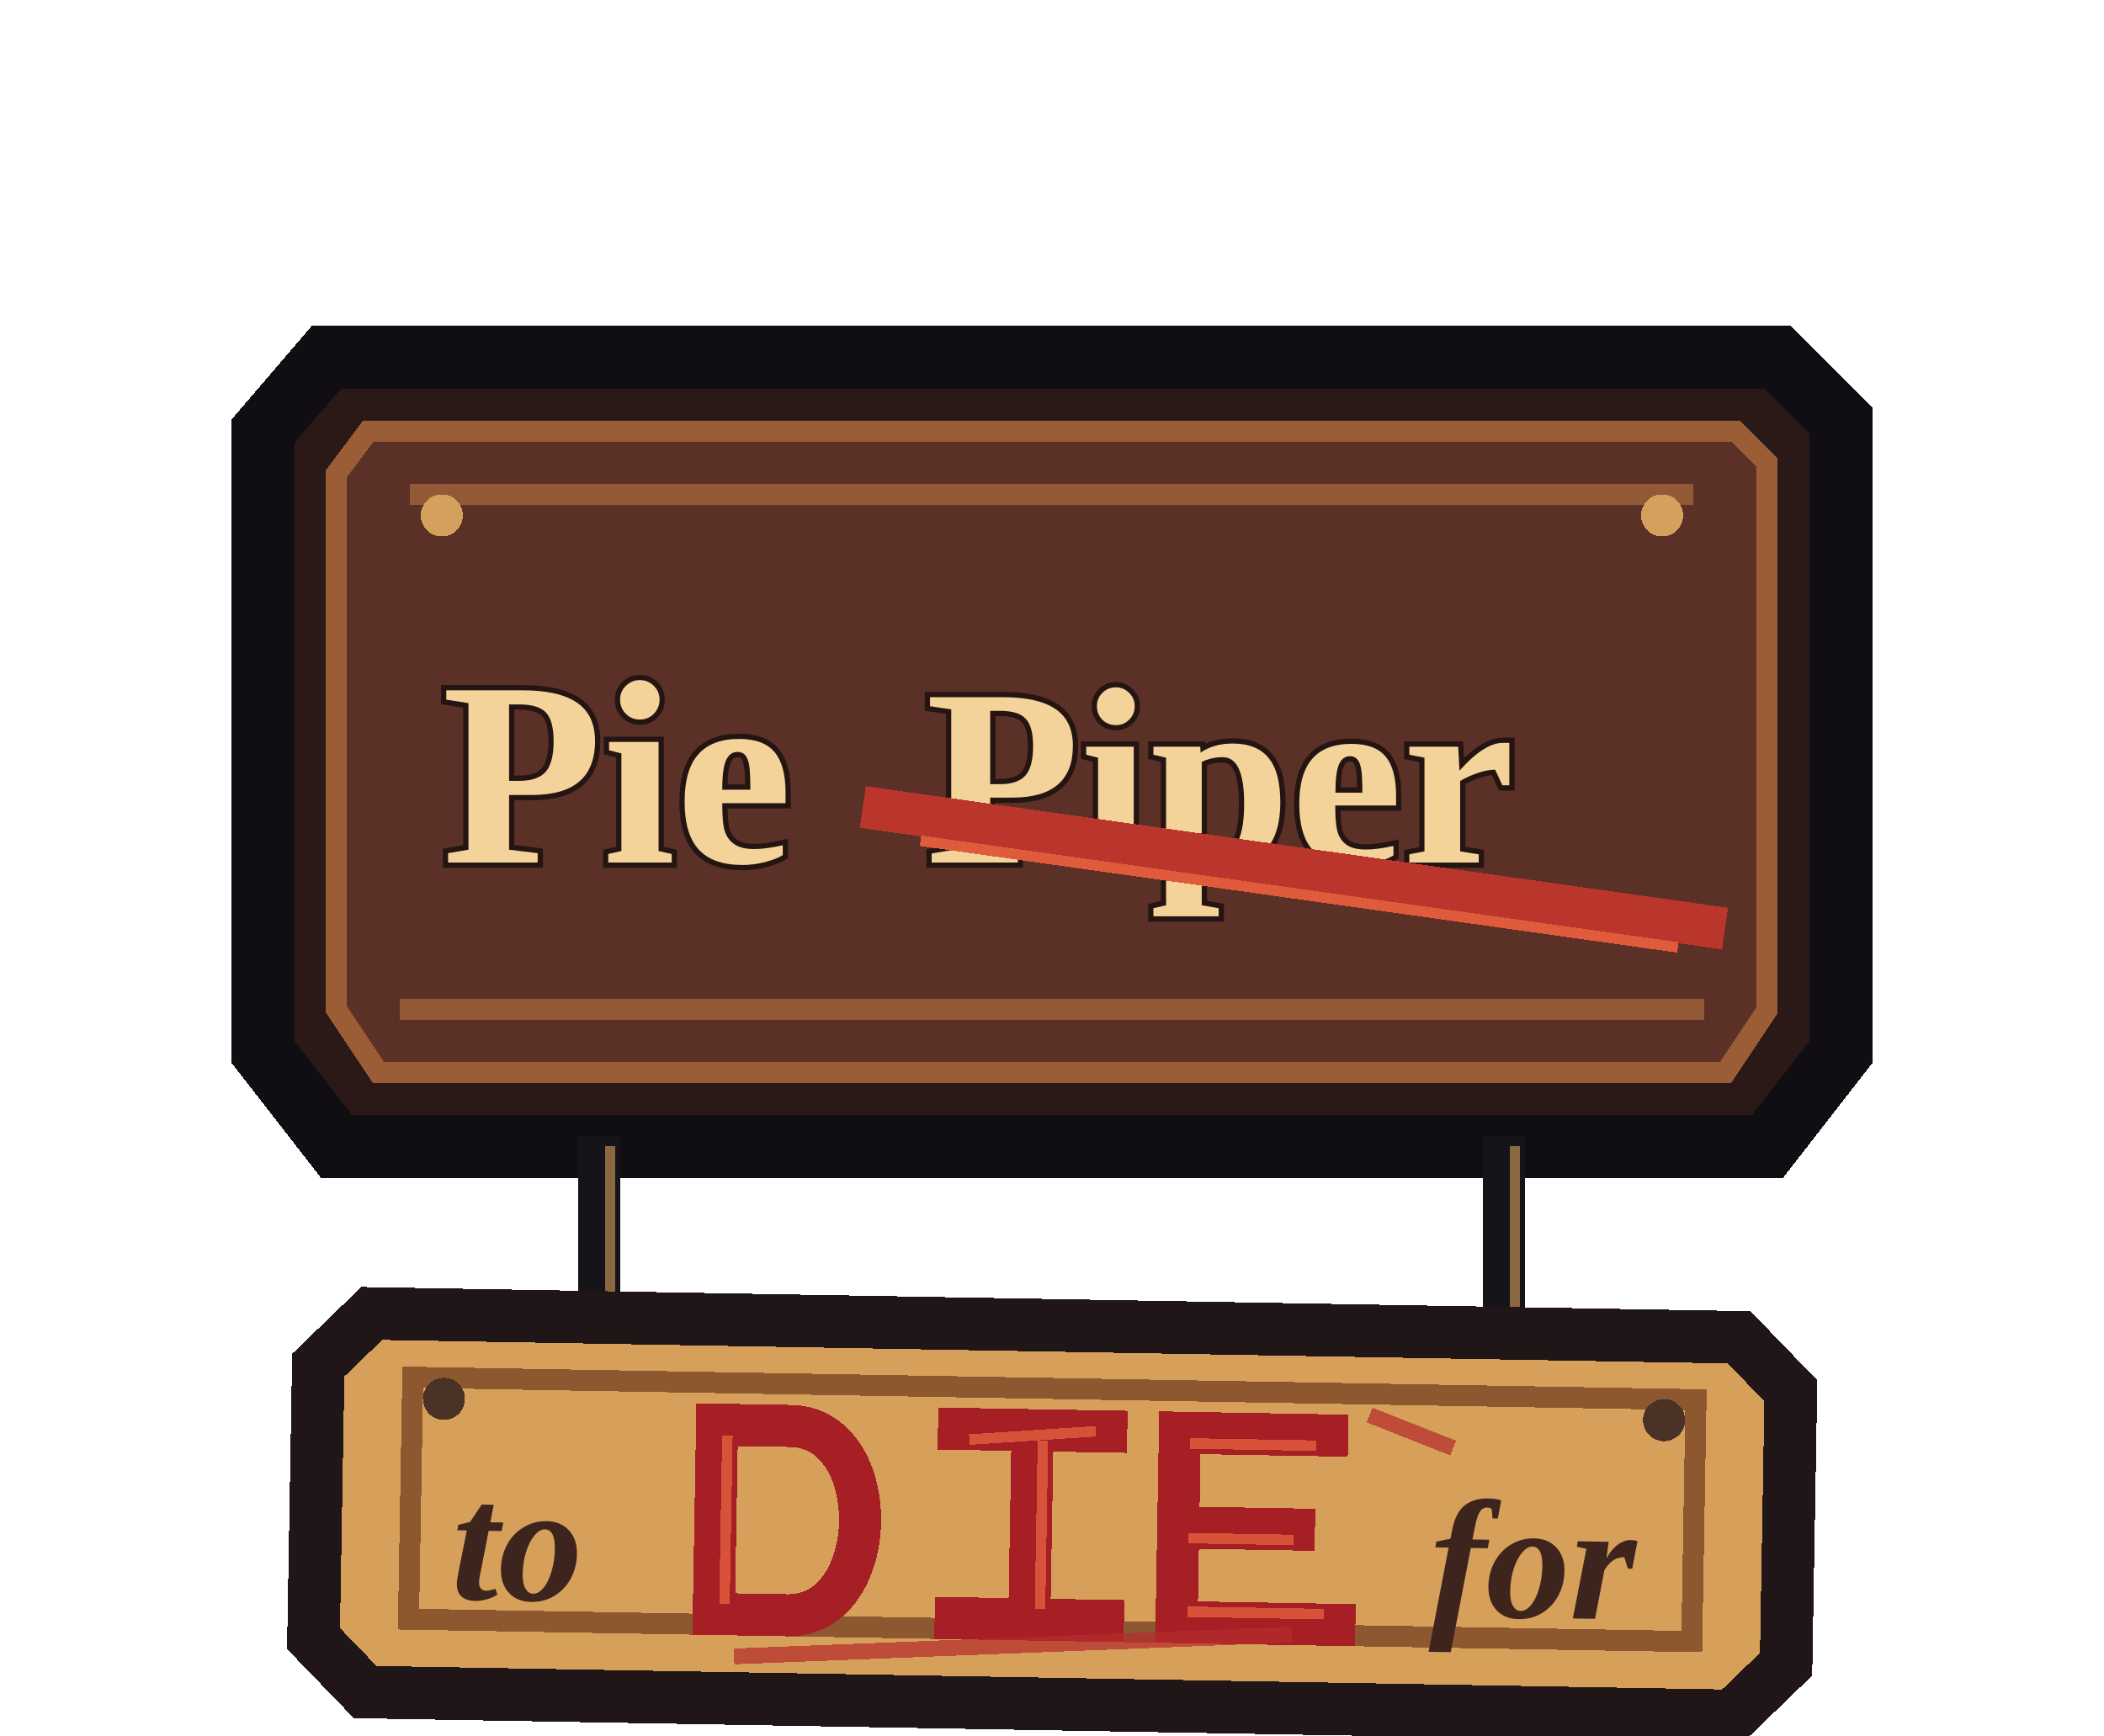
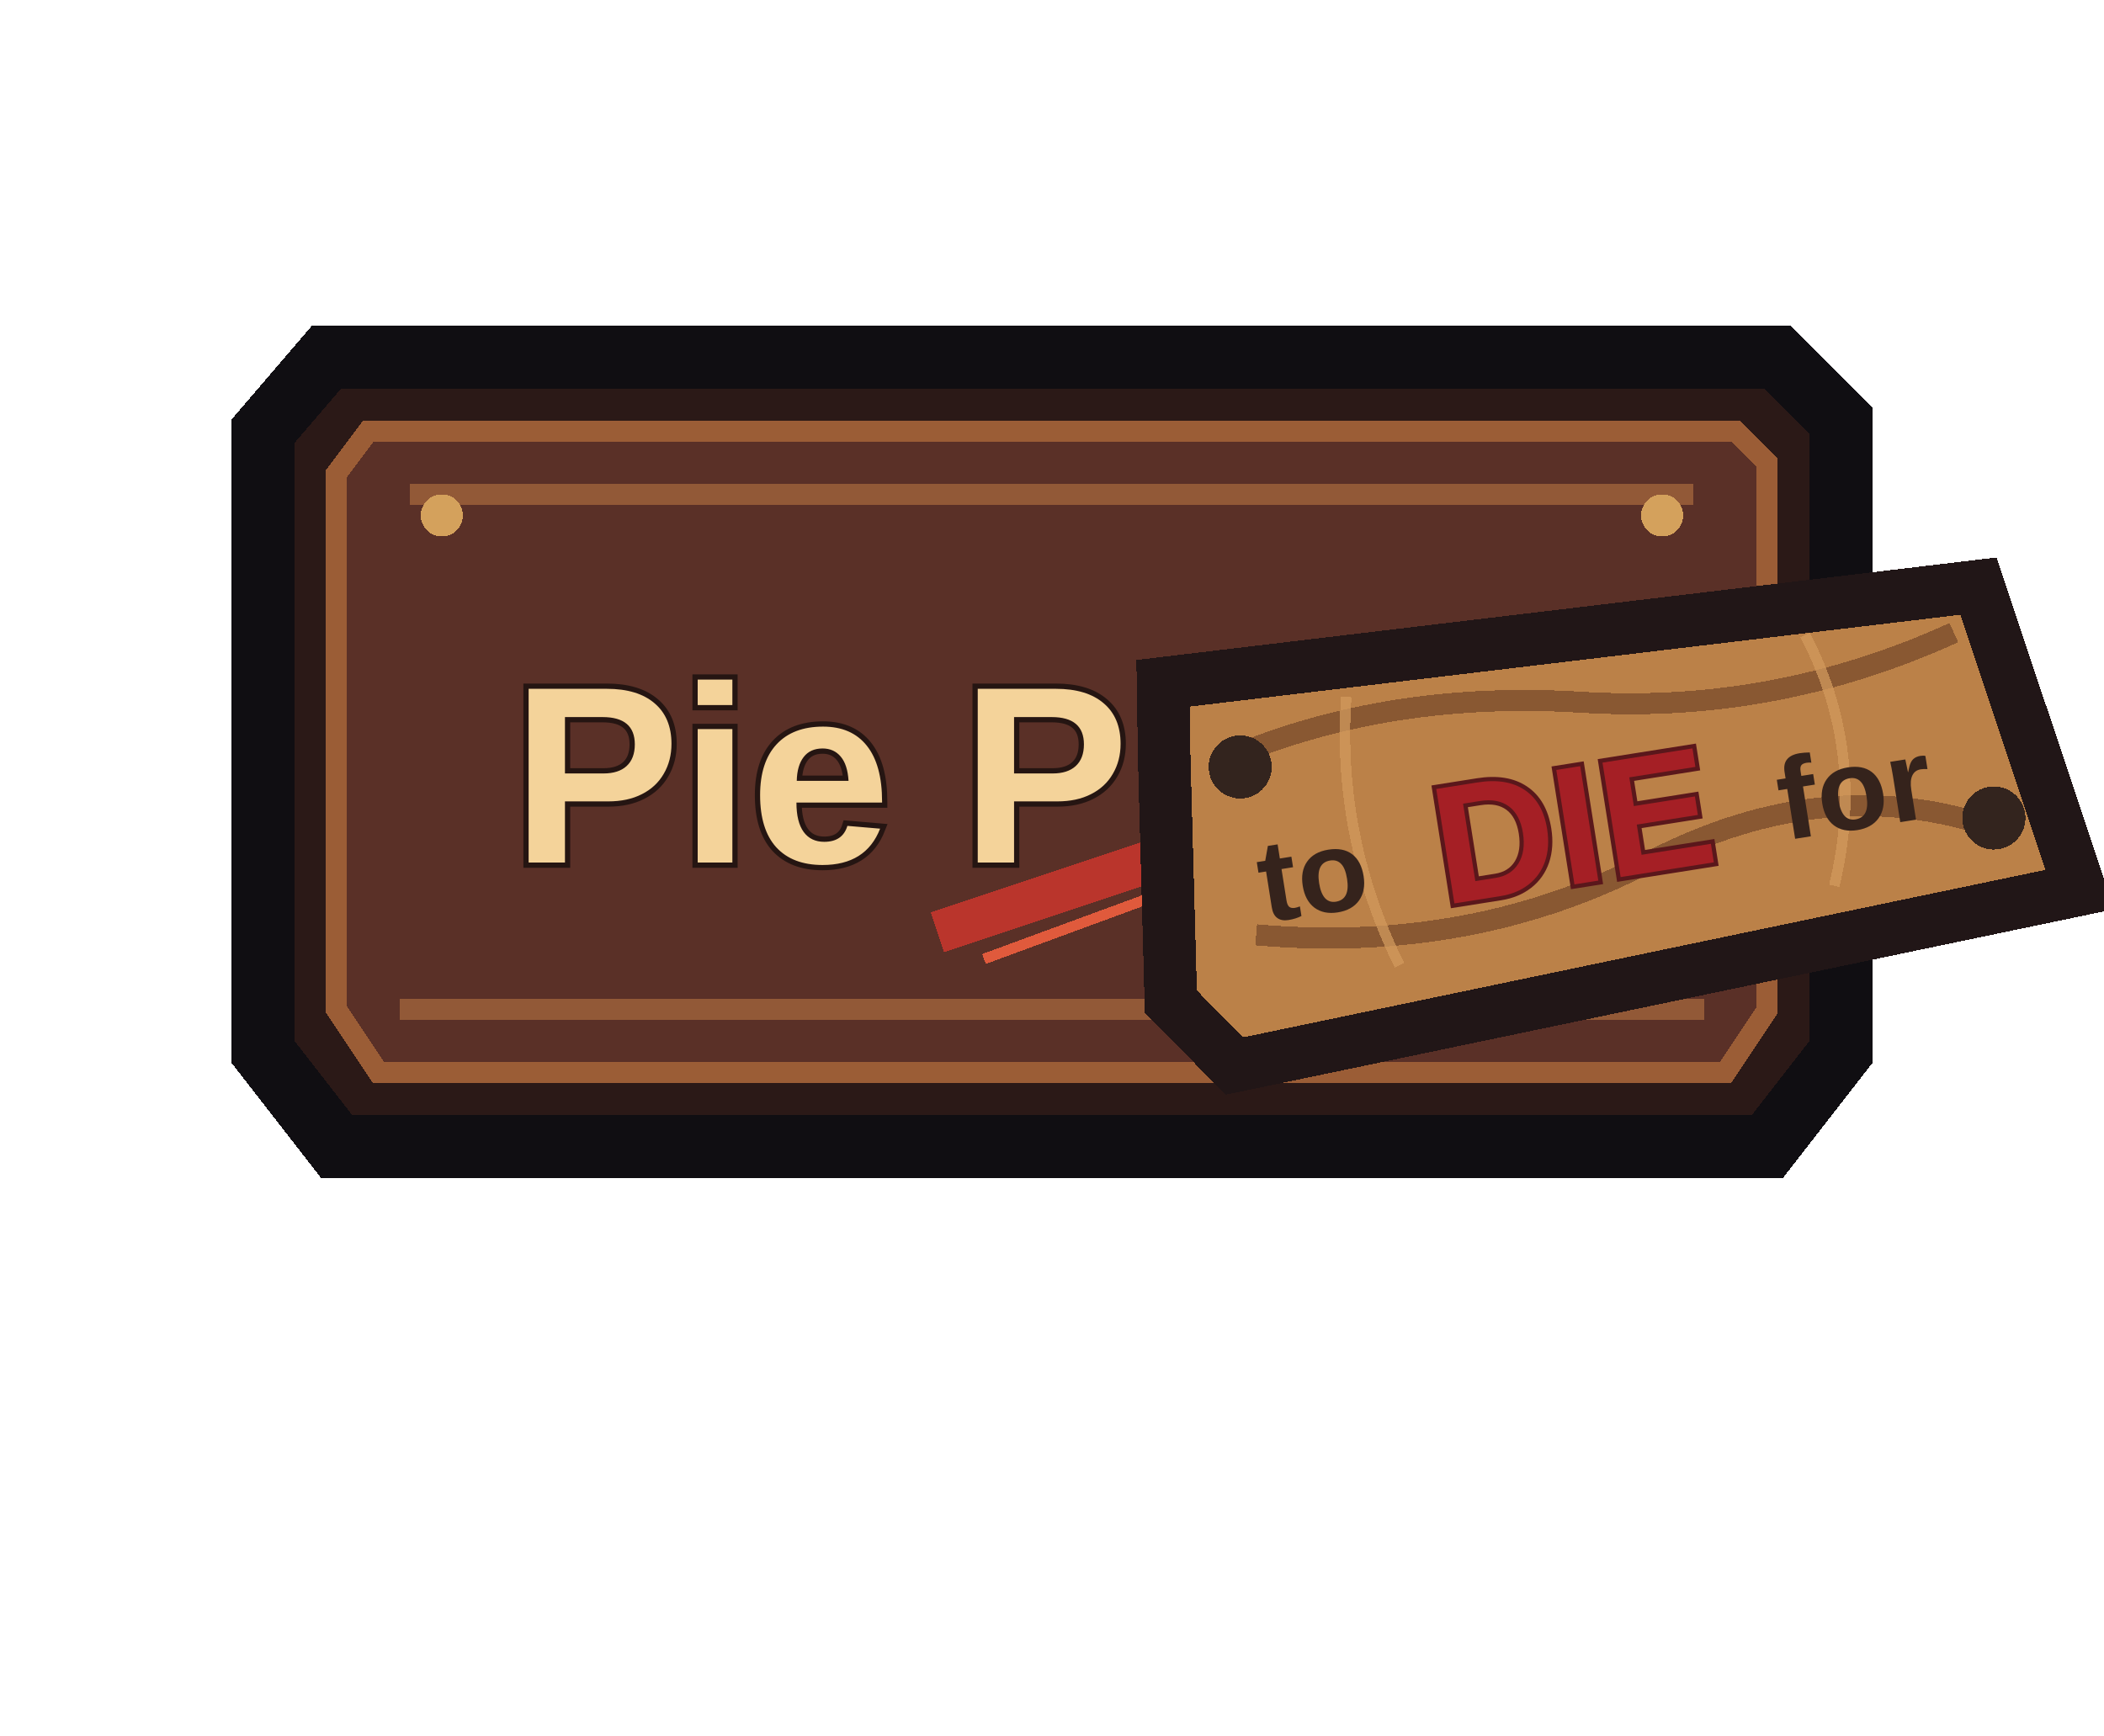
<svg xmlns="http://www.w3.org/2000/svg" width="200" height="165" viewBox="0 0 200 165" shape-rendering="crispEdges">
  <path d="M31 34h138l6 6v60l-7 9H32l-7-9V41z" fill="#2b1917" stroke="#100e12" stroke-width="6" />
  <path d="M35 41h130l3 3v52l-4 6H36l-4-6V45z" fill="#5a3027" stroke="#9b5d36" stroke-width="2" />
  <path d="M39 47h122M38 96h124" fill="none" stroke="#c07a43" stroke-width="2" opacity="0.55" />
  <circle cx="42" cy="49" r="2" fill="#d4a15c" />
  <circle cx="158" cy="49" r="2" fill="#d4a15c" />
-   <text x="42" y="82" fill="#f4d39a" stroke="#251512" stroke-width="1" paint-order="stroke" font-family="Georgia, 'Times New Roman', serif" font-size="25" font-weight="700">Pie</text>
-   <text x="88" y="82" fill="#f4d39a" stroke="#251512" stroke-width="1" paint-order="stroke" font-family="Georgia, 'Times New Roman', serif" font-size="24" font-weight="700">Piper</text>
+   <text x="100" y="82" text-anchor="middle" fill="#f4d39a" stroke="#251512" stroke-width="1" paint-order="stroke" font-family="'Trebuchet MS', Verdana, Arial, sans-serif" font-size="24" font-weight="800">Pie Piper</text>
  <g fill="none" stroke="#ba352c" stroke-linecap="square">
-     <path d="M84 77l78 11" stroke-width="4" />
-     <path d="M88 80l71 10" stroke="#e05a3c" stroke-width="1" />
+     <path d="M91 88l72-24" stroke-width="4" />
+     <path d="M94 91l68-25" stroke="#e05a3c" stroke-width="1" />
  </g>
-   <g fill="none" stroke="#151519" stroke-width="4">
-     <path d="M57 108v22" />
-     <path d="M143 108v22" />
-   </g>
-   <g fill="none" stroke="#8c6842" stroke-width="1">
-     <path d="M58 109v20" />
-     <path d="M144 109v20" />
-   </g>
-   <g transform="rotate(1 100 145)">
-     <path d="M35 126h130l5 5v26l-5 5H35l-5-5v-26z" fill="#d6a05b" stroke="#211617" stroke-width="5" />
-     <path d="M39 132h122v23H39z" fill="none" stroke="#8d582f" stroke-width="2" />
-     <circle cx="42" cy="134" r="2" fill="#4a3227" />
-     <circle cx="158" cy="134" r="2" fill="#4a3227" />
-     <text x="43" y="153" fill="#3d251d" font-family="Georgia, 'Times New Roman', serif" font-size="16" font-style="italic" font-weight="700">to</text>
-     <g fill="none" stroke="#a51f25" stroke-width="4" stroke-linecap="square" stroke-linejoin="miter">
-       <path d="M68 136v18h7c9 0 9-18 0-18z" />
-       <path d="M91 136h14M98 136v18M91 154h14" />
-       <path d="M112 136v18M112 136h14M112 145h11M112 154h15" />
-     </g>
-     <g fill="none" stroke="#e05a3c" stroke-width="1" opacity="0.85">
-       <path d="M69 137v16M92 137l12-1M99 137v16M113 137h12M113 146h10M113 153h13" />
-     </g>
-     <text x="136" y="153" fill="#3d251d" font-family="Georgia, 'Times New Roman', serif" font-size="16" font-style="italic" font-weight="700">for</text>
-     <path d="M70 158l53-3M130 134l8 3" fill="none" stroke="#b62b2d" stroke-width="1.5" opacity="0.72" />
+   <g transform="rotate(-9 156 77)">
+     <path d="M113 58l78 3 5 30-82 4-5-7 3-23z" fill="#bb8148" stroke="#211617" stroke-width="5" />
+     <path d="M118 66q16-4 34 0t36-1M118 83q20 5 38-1t33 2" fill="none" stroke="#7d4e2d" stroke-width="2" opacity="0.8" />
+     <path d="M130 62q-3 13 1 26M174 63q4 12-1 24" fill="none" stroke="#d29a5c" stroke-width="1" opacity="0.75" />
+     <circle cx="119" cy="67" r="3" fill="#33241e" />
+     <circle cx="189" cy="83" r="3" fill="#33241e" />
+     <text x="119" y="82" fill="#35231c" font-family="'Trebuchet MS', Verdana, Arial, sans-serif" font-size="11" font-weight="800">to</text>
+     <text x="136" y="83" fill="#a51f25" stroke="#5a171b" stroke-width="0.8" paint-order="stroke" font-family="'Arial Black', 'Trebuchet MS', Arial, sans-serif" font-size="16" font-weight="900">DIE</text>
+     <text x="169" y="82" fill="#35231c" font-family="'Trebuchet MS', Verdana, Arial, sans-serif" font-size="11" font-weight="800">for</text>
  </g>
</svg>
